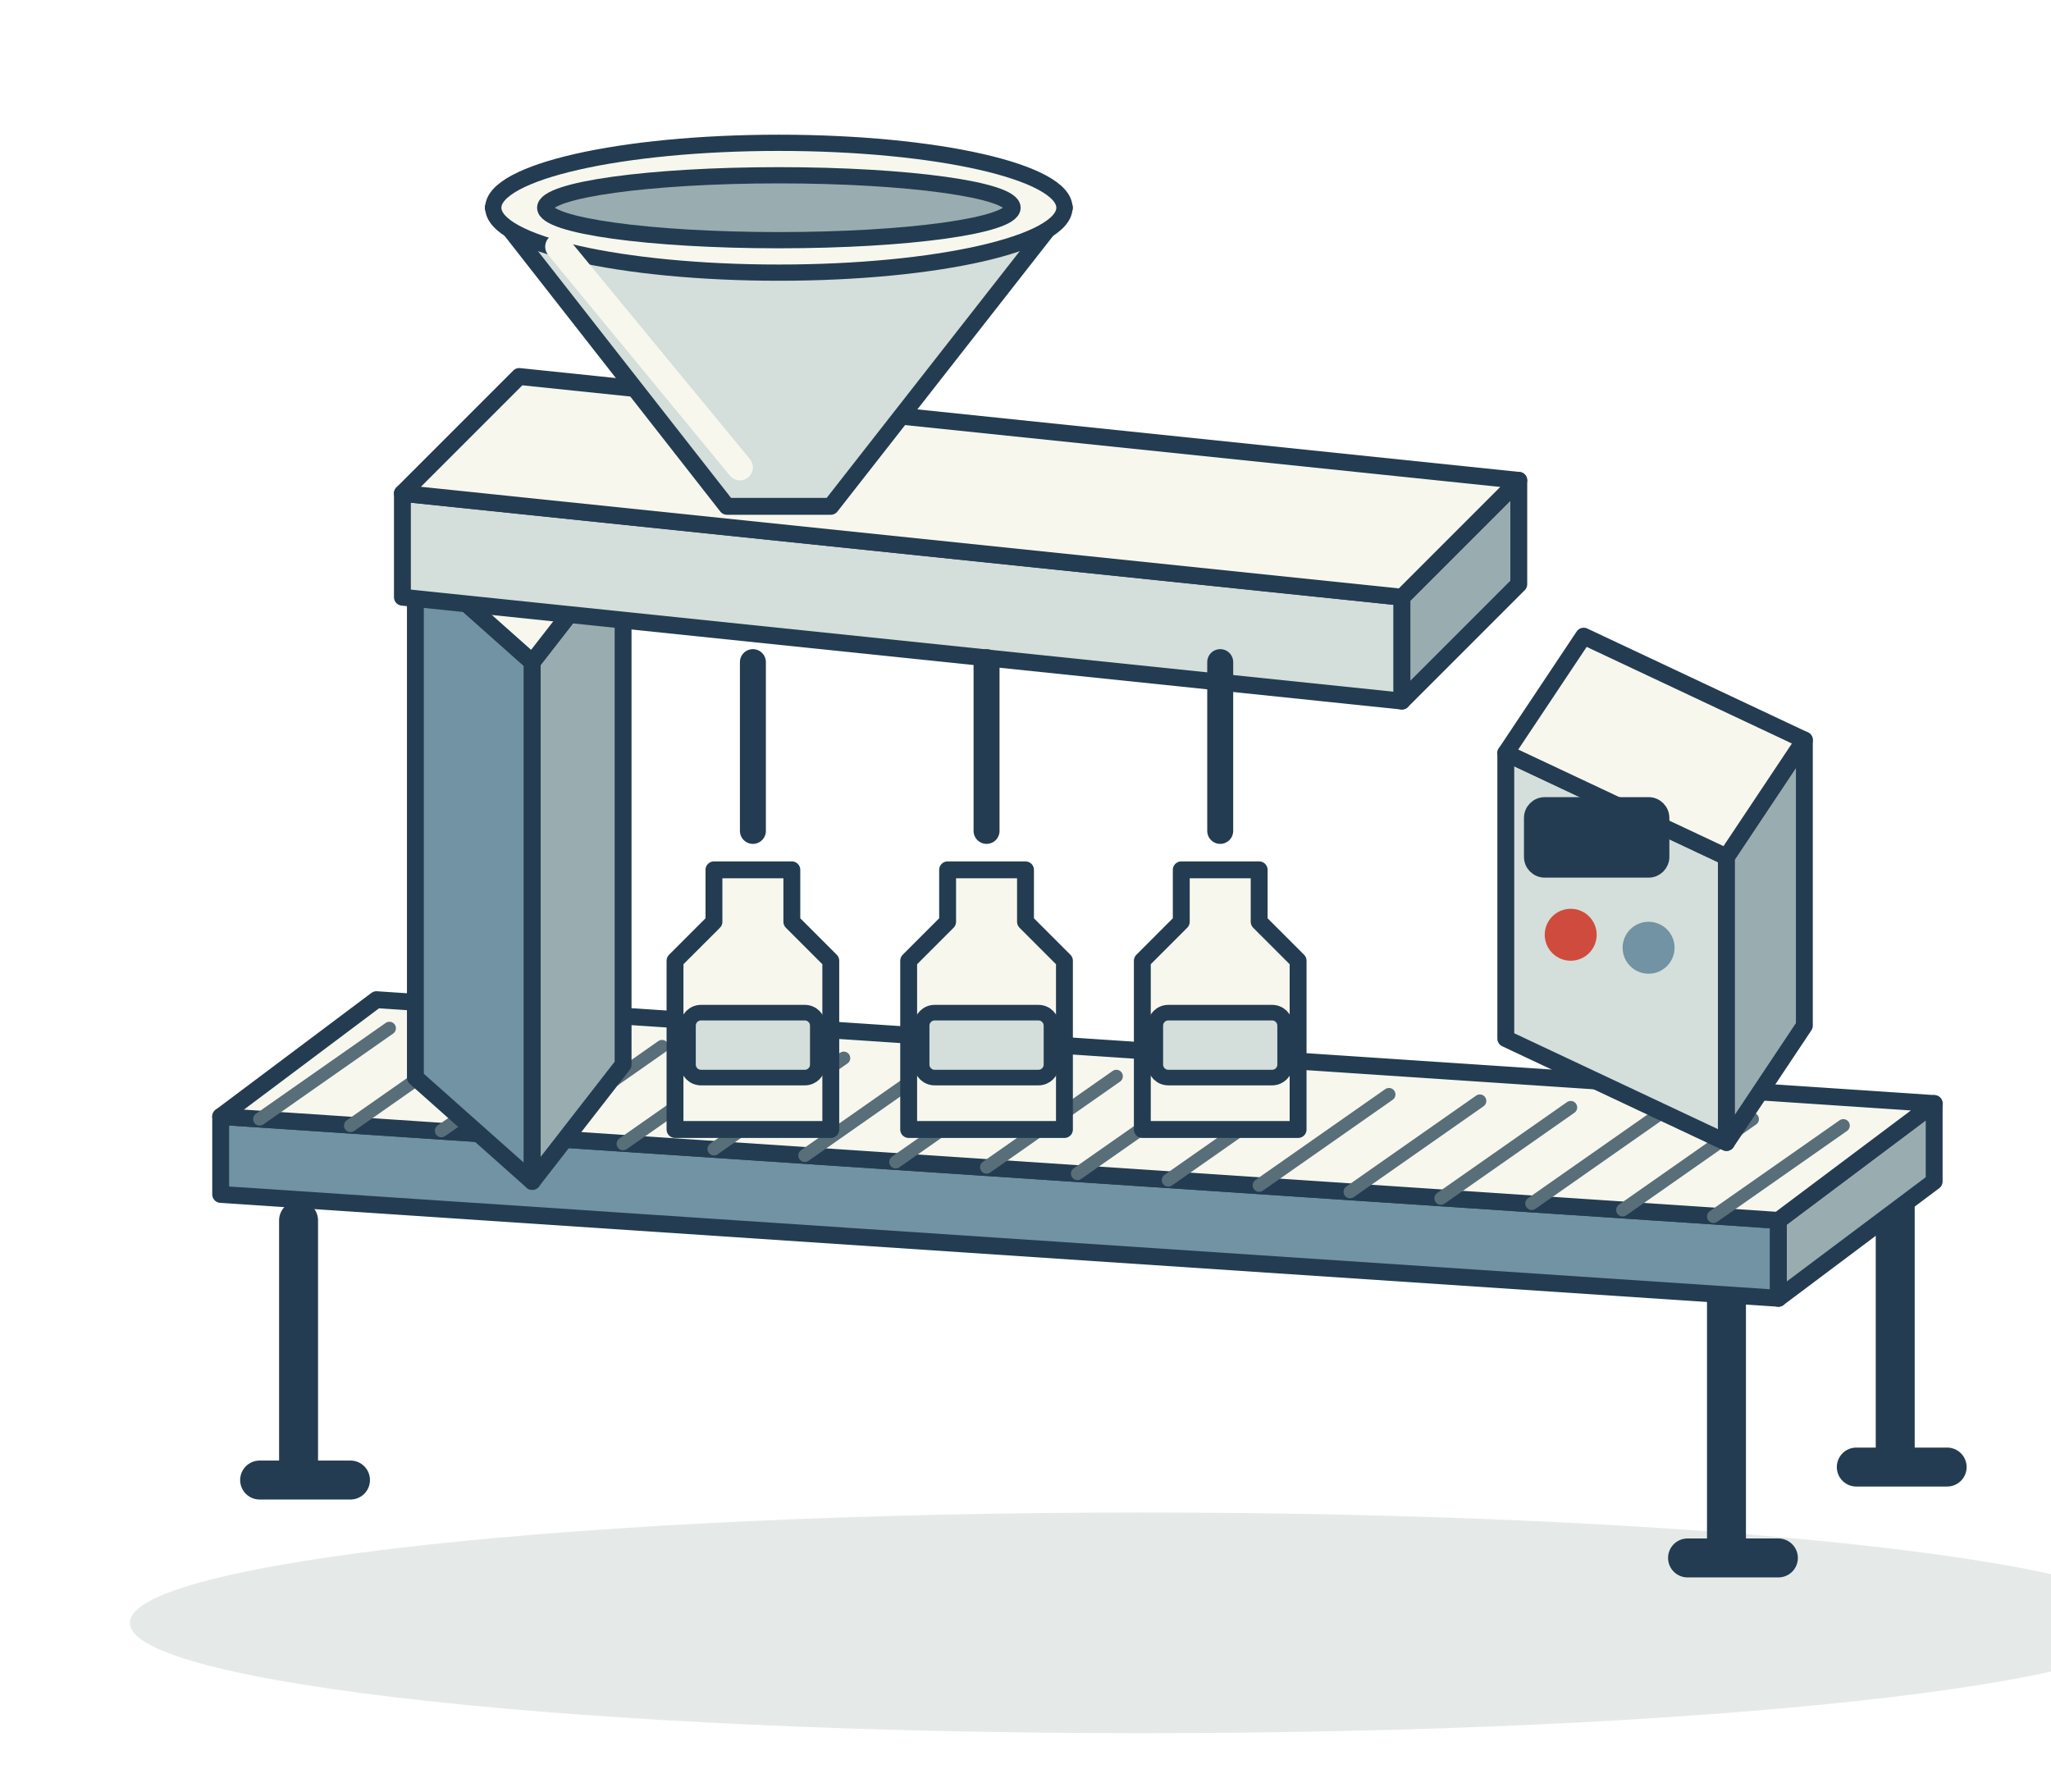
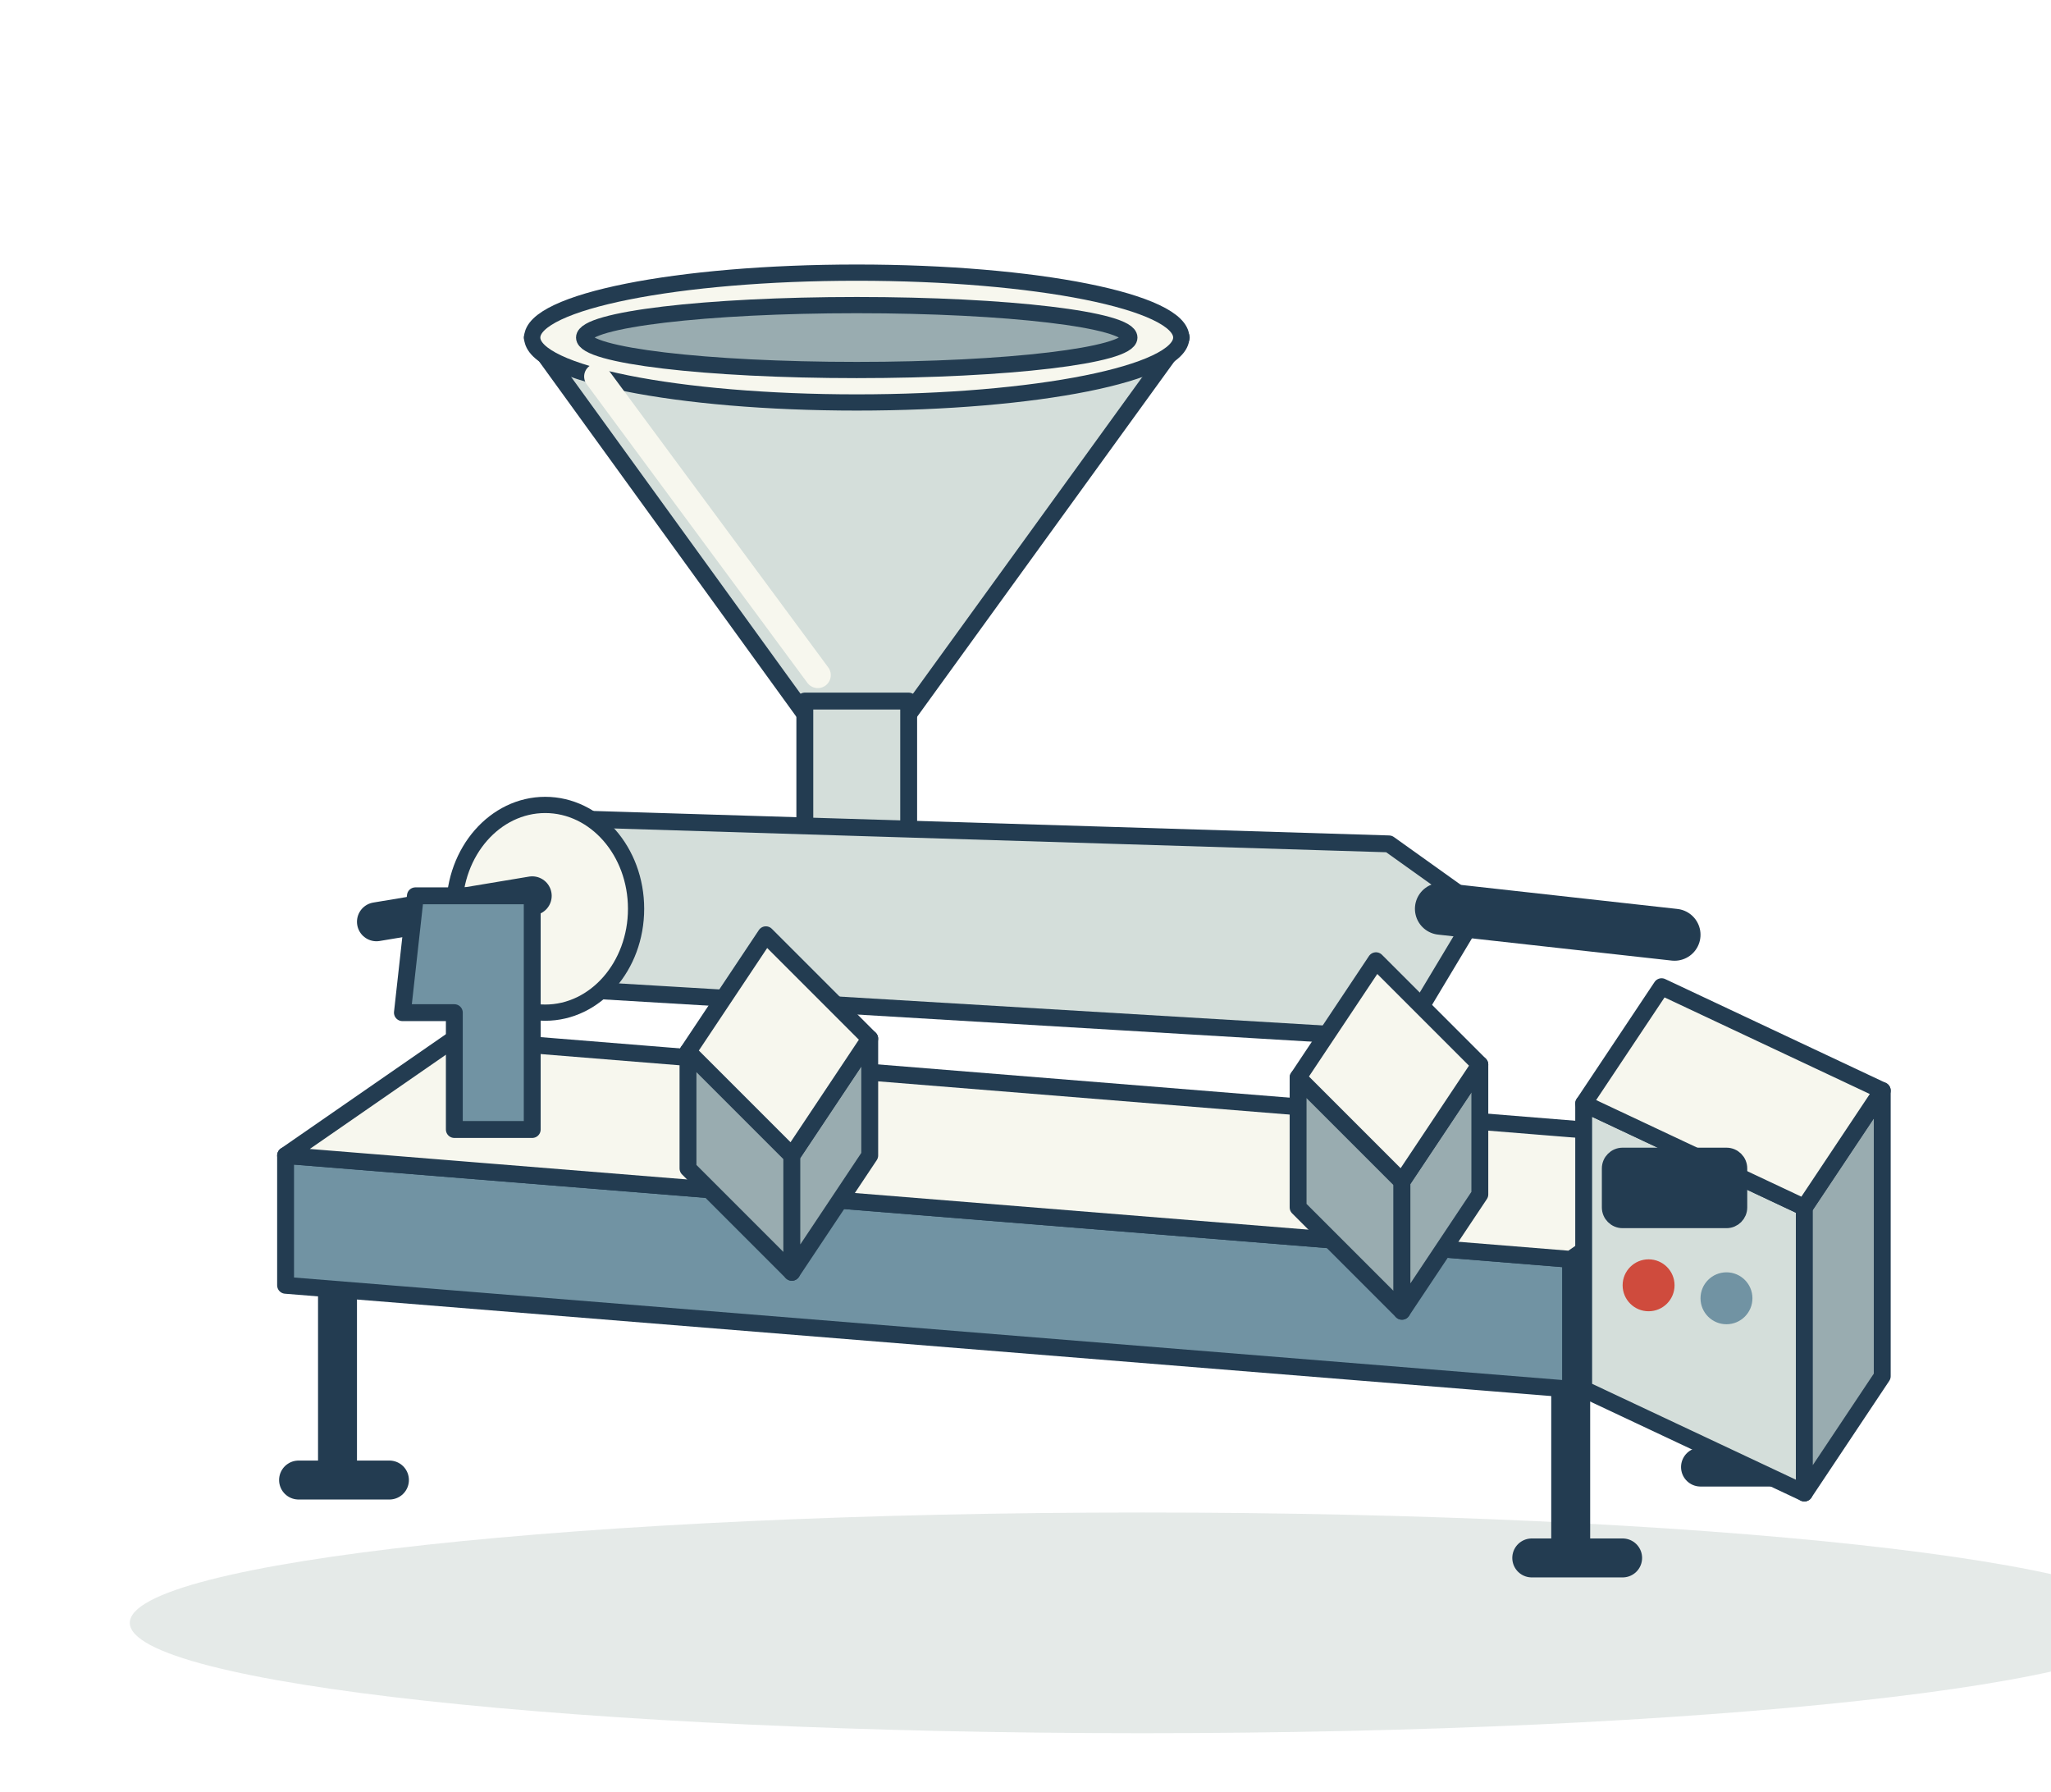
<svg xmlns="http://www.w3.org/2000/svg" viewBox="22 3 158 138" aria-hidden="true">
  <ellipse cx="110" cy="128" rx="78" ry="8.5" fill="#aebcb8" opacity=".32" />
-   <path d="M45 97v20m-3 0h7" fill="none" stroke="#233c51" stroke-width="3" stroke-linecap="round" stroke-linejoin="round" />
-   <path d="M155 103v20m-3 0h7" fill="none" stroke="#233c51" stroke-width="3" stroke-linecap="round" stroke-linejoin="round" />
-   <path d="M168 96v20m-3 0h7" fill="none" stroke="#233c51" stroke-width="3" stroke-linecap="round" stroke-linejoin="round" />
-   <path d="M39 89l120 8v6l-120 -8z" fill="#7193a3" stroke="#233c51" stroke-width="1.3" stroke-linejoin="round" />
-   <path d="M159 97l12 -9v6l-12 9z" fill="#99acb0" stroke="#233c51" stroke-width="1.3" stroke-linejoin="round" />
-   <path d="M39 89l12 -9 120 8 -12 9z" fill="#f7f7ee" stroke="#233c51" stroke-width="1.3" stroke-linejoin="round" />
-   <path d="M42 89.2l10 -7" fill="none" stroke="#586e79" stroke-width="1" stroke-linecap="round" stroke-linejoin="round" />
-   <path d="M49 89.7l10 -7" fill="none" stroke="#586e79" stroke-width="1" stroke-linecap="round" stroke-linejoin="round" />
-   <path d="M56 90.1l10 -7" fill="none" stroke="#586e79" stroke-width="1" stroke-linecap="round" stroke-linejoin="round" />
-   <path d="M63 90.6l10 -7" fill="none" stroke="#586e79" stroke-width="1" stroke-linecap="round" stroke-linejoin="round" />
-   <path d="M70 91.1l10 -7" fill="none" stroke="#586e79" stroke-width="1" stroke-linecap="round" stroke-linejoin="round" />
-   <path d="M77 91.5l10 -7" fill="none" stroke="#586e79" stroke-width="1" stroke-linecap="round" stroke-linejoin="round" />
-   <path d="M84 92.0l10 -7" fill="none" stroke="#586e79" stroke-width="1" stroke-linecap="round" stroke-linejoin="round" />
-   <path d="M91 92.5l10 -7" fill="none" stroke="#586e79" stroke-width="1" stroke-linecap="round" stroke-linejoin="round" />
-   <path d="M98 92.9l10 -7" fill="none" stroke="#586e79" stroke-width="1" stroke-linecap="round" stroke-linejoin="round" />
-   <path d="M105 93.4l10 -7" fill="none" stroke="#586e79" stroke-width="1" stroke-linecap="round" stroke-linejoin="round" />
-   <path d="M112 93.9l10 -7" fill="none" stroke="#586e79" stroke-width="1" stroke-linecap="round" stroke-linejoin="round" />
-   <path d="M119 94.3l10 -7" fill="none" stroke="#586e79" stroke-width="1" stroke-linecap="round" stroke-linejoin="round" />
-   <path d="M126 94.8l10 -7" fill="none" stroke="#586e79" stroke-width="1" stroke-linecap="round" stroke-linejoin="round" />
-   <path d="M133 95.3l10 -7" fill="none" stroke="#586e79" stroke-width="1" stroke-linecap="round" stroke-linejoin="round" />
-   <path d="M140 95.7l10 -7" fill="none" stroke="#586e79" stroke-width="1" stroke-linecap="round" stroke-linejoin="round" />
-   <path d="M147 96.2l10 -7" fill="none" stroke="#586e79" stroke-width="1" stroke-linecap="round" stroke-linejoin="round" />
-   <path d="M154 96.7l10 -7" fill="none" stroke="#586e79" stroke-width="1" stroke-linecap="round" stroke-linejoin="round" />
-   <path d="M54 46l9 8v40l-9 -8z" fill="#7193a3" stroke="#233c51" stroke-width="1.3" stroke-linejoin="round" />
-   <path d="M63 54l7 -9v40l-7 9z" fill="#99acb0" stroke="#233c51" stroke-width="1.3" stroke-linejoin="round" />
-   <path d="M54 46l7 -9 9 8 -7 9z" fill="#f7f7ee" stroke="#233c51" stroke-width="1.3" stroke-linejoin="round" />
-   <path d="M53 41l77 8v8l-77 -8z" fill="#d4deda" stroke="#233c51" stroke-width="1.3" stroke-linejoin="round" />
-   <path d="M130 49l9 -9v8l-9 9z" fill="#99acb0" stroke="#233c51" stroke-width="1.3" stroke-linejoin="round" />
-   <path d="M53 41l9 -9 77 8 -9 9z" fill="#f7f7ee" stroke="#233c51" stroke-width="1.3" stroke-linejoin="round" />
-   <path d="M60 19q22 8 44 0l-18 23h-8z" fill="#d4deda" stroke="#233c51" stroke-width="1.3" stroke-linejoin="round" />
-   <ellipse cx="82" cy="19" rx="22" ry="5" fill="#f7f7ee" stroke="#233c51" stroke-width="1.25" />
-   <ellipse cx="82" cy="19" rx="18" ry="2.5" fill="#99acb0" stroke="#233c51" stroke-width="1.25" />
-   <path d="M65 22l14 17" fill="none" stroke="#f7f7ee" stroke-width="2" stroke-linecap="round" stroke-linejoin="round" />
-   <path d="M80 54v13" fill="none" stroke="#233c51" stroke-width="2" stroke-linecap="round" stroke-linejoin="round" />
-   <path d="M77 70h6v4l3 3v13h-12V77l3 -3z" fill="#f7f7ee" stroke="#233c51" stroke-width="1.3" stroke-linejoin="round" />
-   <rect x="75" y="81" width="10" height="5" rx="1" fill="#d4deda" stroke="#233c51" stroke-width="1.2" />
-   <path d="M98 54v13" fill="none" stroke="#233c51" stroke-width="2" stroke-linecap="round" stroke-linejoin="round" />
-   <path d="M95 70h6v4l3 3v13h-12V77l3 -3z" fill="#f7f7ee" stroke="#233c51" stroke-width="1.3" stroke-linejoin="round" />
-   <rect x="93" y="81" width="10" height="5" rx="1" fill="#d4deda" stroke="#233c51" stroke-width="1.2" />
-   <path d="M116 54v13" fill="none" stroke="#233c51" stroke-width="2" stroke-linecap="round" stroke-linejoin="round" />
-   <path d="M113 70h6v4l3 3v13h-12V77l3 -3z" fill="#f7f7ee" stroke="#233c51" stroke-width="1.3" stroke-linejoin="round" />
-   <rect x="111" y="81" width="10" height="5" rx="1" fill="#d4deda" stroke="#233c51" stroke-width="1.2" />
-   <path d="M138 61l17 8v22l-17 -8z" fill="#d4deda" stroke="#233c51" stroke-width="1.3" stroke-linejoin="round" />
-   <path d="M155 69l6 -9v22l-6 9z" fill="#99acb0" stroke="#233c51" stroke-width="1.3" stroke-linejoin="round" />
-   <path d="M138 61l6 -9 17 8 -6 9z" fill="#f7f7ee" stroke="#233c51" stroke-width="1.3" stroke-linejoin="round" />
-   <rect x="140" y="65" width="10" height="5" rx="1" fill="#233c51" stroke="#233c51" stroke-width="1.2" />
-   <circle cx="143" cy="75" r="2" fill="#cf4b3d" />
-   <circle cx="149" cy="76" r="2" fill="#7193a3" />
+   <path d="M48 99v18m-3 0h7" fill="none" stroke="#233c51" stroke-width="3" stroke-linecap="round" stroke-linejoin="round" />
+   <path d="M143 105v18m-3 0h7" fill="none" stroke="#233c51" stroke-width="3" stroke-linecap="round" stroke-linejoin="round" />
+   <path d="M156 98v18m-3 0h7" fill="none" stroke="#233c51" stroke-width="3" stroke-linecap="round" stroke-linejoin="round" />
+   <path d="M44 92l99 8v10l-99 -8z" fill="#7193a3" stroke="#233c51" stroke-width="1.3" stroke-linejoin="round" />
+   <path d="M143 100l13 -9v10l-13 9z" fill="#99acb0" stroke="#233c51" stroke-width="1.3" stroke-linejoin="round" />
+   <path d="M44 92l13 -9 99 8 -13 9z" fill="#f7f7ee" stroke="#233c51" stroke-width="1.3" stroke-linejoin="round" />
+   <path d="M63 29q25 8 50 0l-21 29h-8z" fill="#d4deda" stroke="#233c51" stroke-width="1.3" stroke-linejoin="round" />
+   <ellipse cx="88" cy="29" rx="25" ry="5" fill="#f7f7ee" stroke="#233c51" stroke-width="1.25" />
+   <ellipse cx="88" cy="29" rx="21" ry="2.5" fill="#99acb0" stroke="#233c51" stroke-width="1.25" />
+   <path d="M68 32l17 23" fill="none" stroke="#f7f7ee" stroke-width="2" stroke-linecap="round" stroke-linejoin="round" />
+   <path d="M84 57h8v12h-8z" fill="#d4deda" stroke="#233c51" stroke-width="1.3" stroke-linejoin="round" />
+   <path d="M64 66l65 2 7 5 -6 10 -67 -4z" fill="#d4deda" stroke="#233c51" stroke-width="1.3" stroke-linejoin="round" />
+   <ellipse cx="64" cy="73" rx="7" ry="8" fill="#f7f7ee" stroke="#233c51" stroke-width="1.25" />
+   <path d="M133 73l18 2" fill="none" stroke="#233c51" stroke-width="4" stroke-linecap="round" stroke-linejoin="round" />
+   <path d="M51 74l12 -2" fill="none" stroke="#233c51" stroke-width="3" stroke-linecap="round" stroke-linejoin="round" />
+   <path d="M54 72h9v18h-6v-9h-4z" fill="#7193a3" stroke="#233c51" stroke-width="1.3" stroke-linejoin="round" />
+   <path d="M75 84l8 8v9l-8 -8z" fill="#99acb0" stroke="#233c51" stroke-width="1.3" stroke-linejoin="round" />
+   <path d="M83 92l6 -9v9l-6 9z" fill="#99acb0" stroke="#233c51" stroke-width="1.3" stroke-linejoin="round" />
+   <path d="M75 84l6 -9 8 8 -6 9z" fill="#f7f7ee" stroke="#233c51" stroke-width="1.3" stroke-linejoin="round" />
+   <path d="M122 86l8 8v10l-8 -8z" fill="#99acb0" stroke="#233c51" stroke-width="1.3" stroke-linejoin="round" />
+   <path d="M130 94l6 -9v10l-6 9z" fill="#99acb0" stroke="#233c51" stroke-width="1.3" stroke-linejoin="round" />
+   <path d="M122 86l6 -9 8 8 -6 9z" fill="#f7f7ee" stroke="#233c51" stroke-width="1.3" stroke-linejoin="round" />
+   <path d="M144 88l17 8v22l-17 -8z" fill="#d4deda" stroke="#233c51" stroke-width="1.3" stroke-linejoin="round" />
+   <path d="M161 96l6 -9v22l-6 9z" fill="#99acb0" stroke="#233c51" stroke-width="1.3" stroke-linejoin="round" />
+   <path d="M144 88l6 -9 17 8 -6 9z" fill="#f7f7ee" stroke="#233c51" stroke-width="1.3" stroke-linejoin="round" />
+   <rect x="146" y="92" width="10" height="5" rx="1" fill="#233c51" stroke="#233c51" stroke-width="1.2" />
+   <circle cx="149" cy="102" r="2" fill="#cf4b3d" />
+   <circle cx="155" cy="103" r="2" fill="#7193a3" />
</svg>
